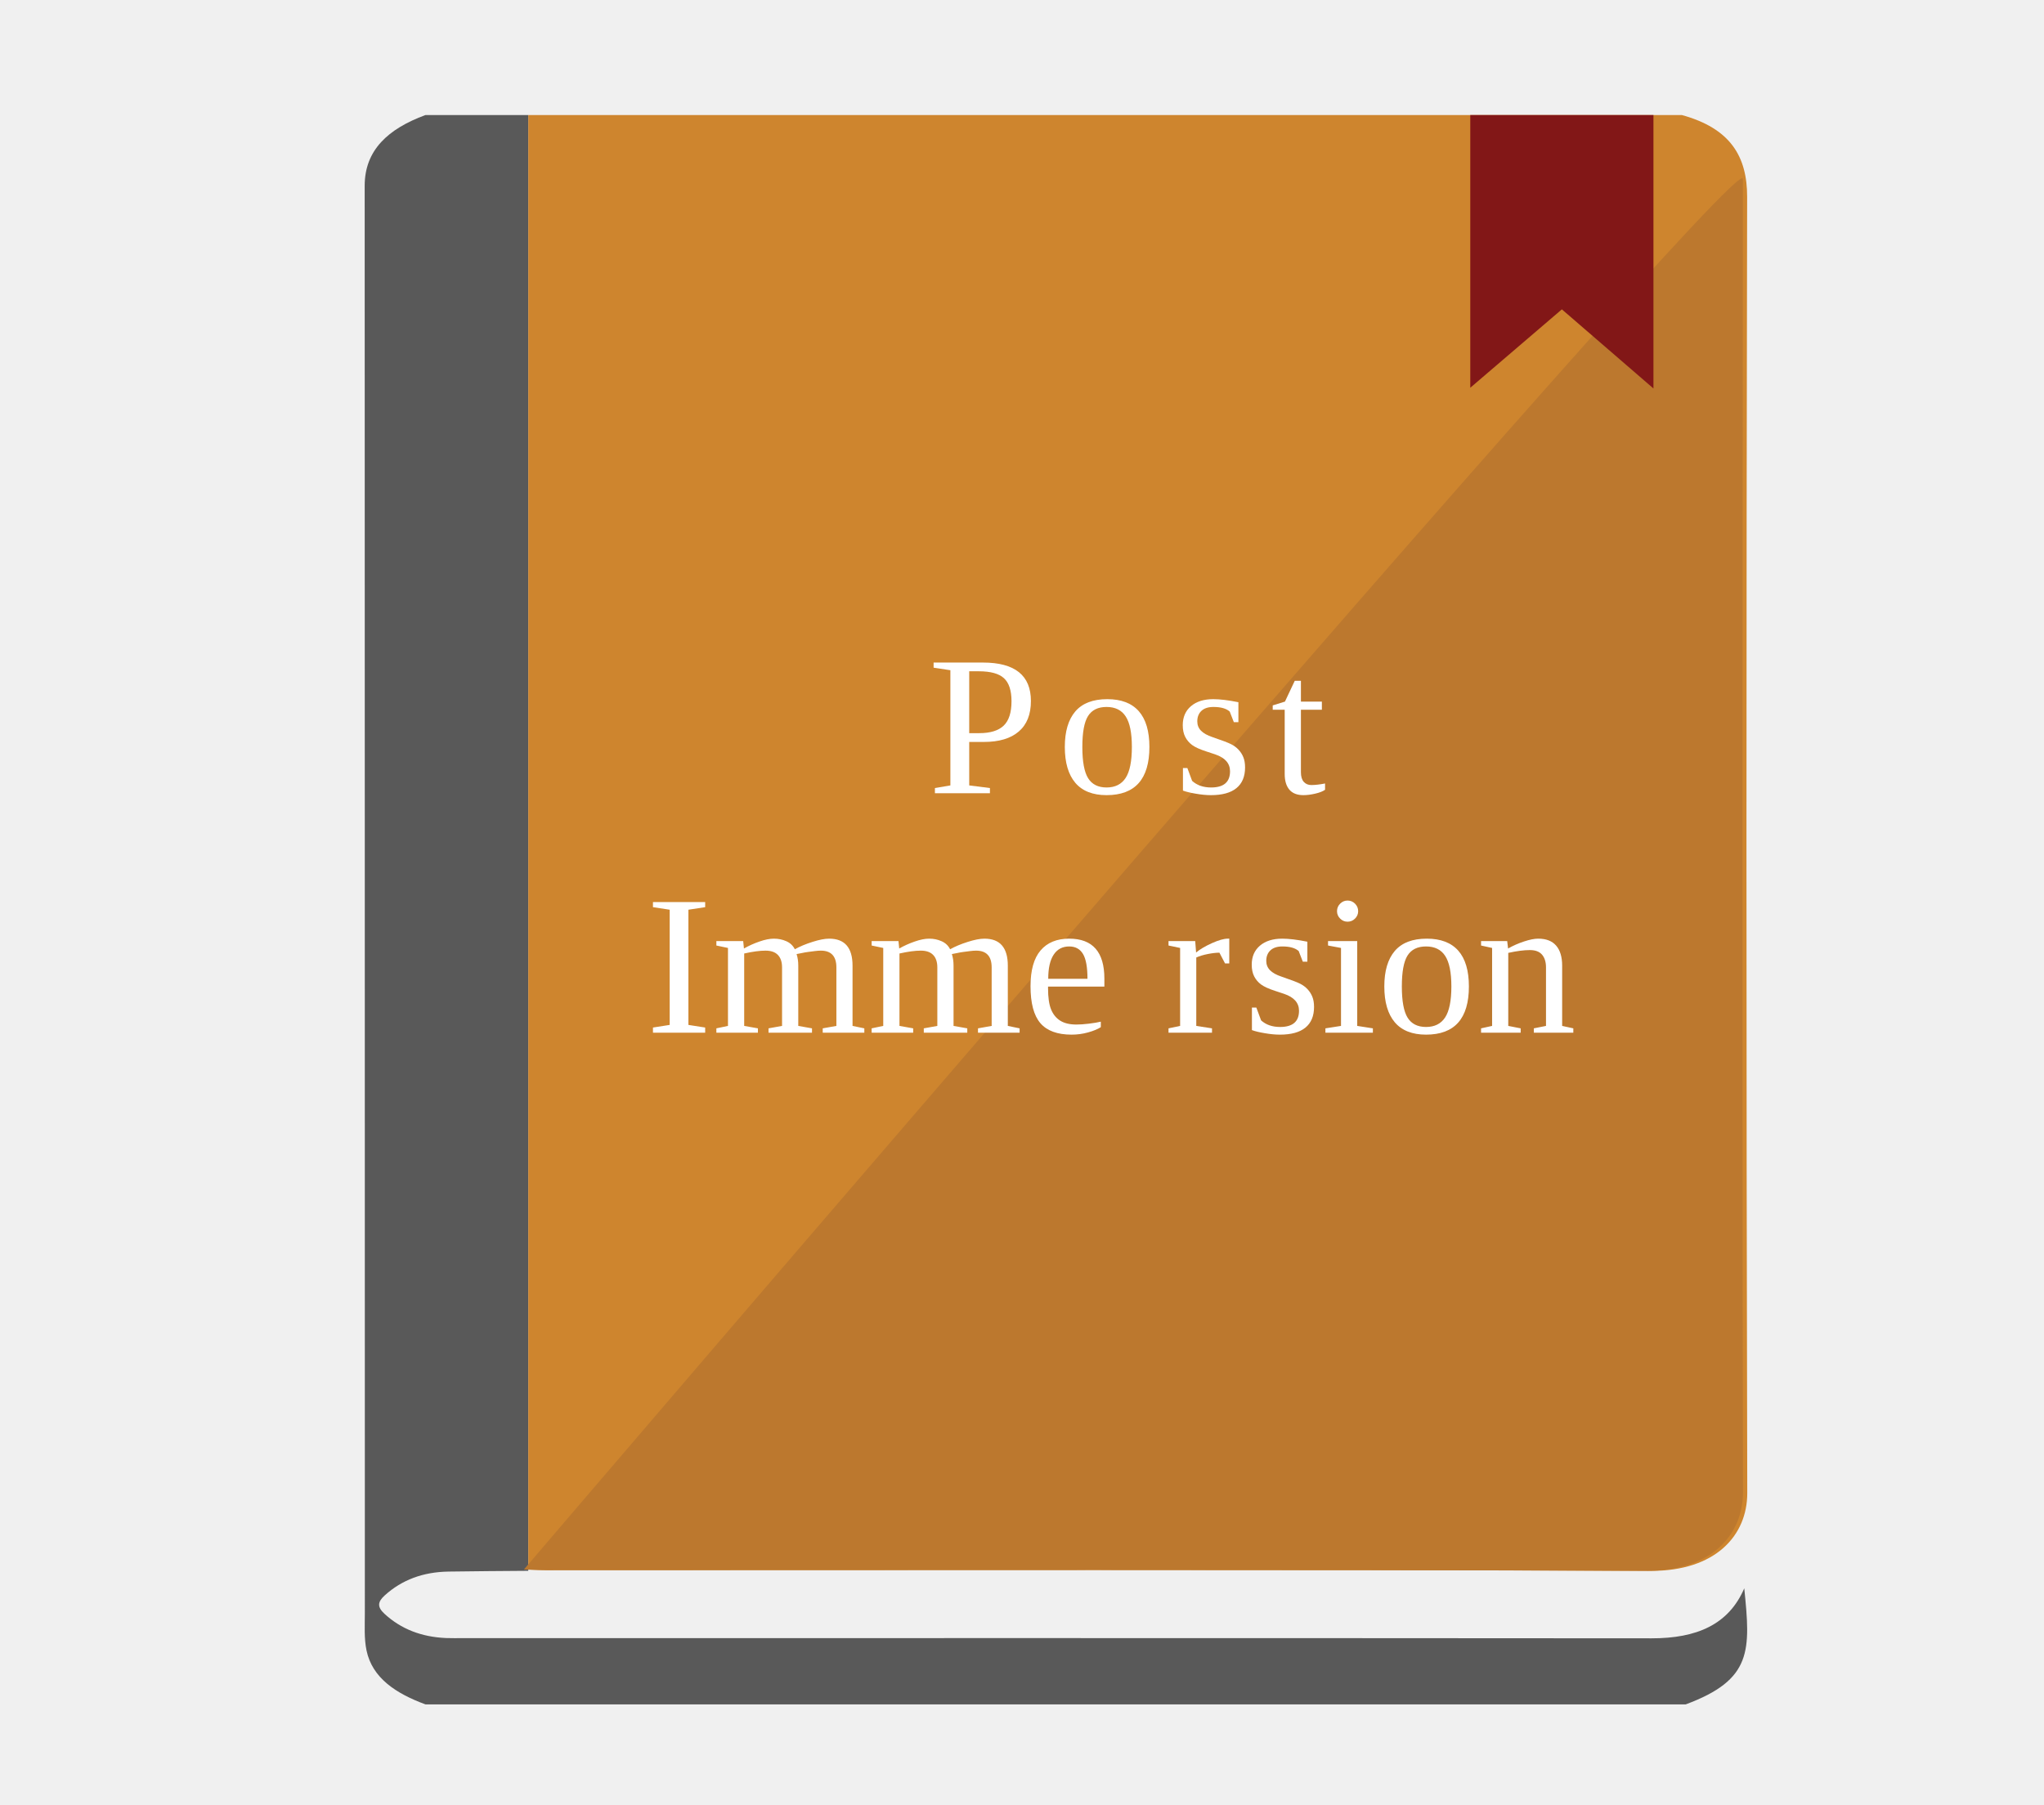
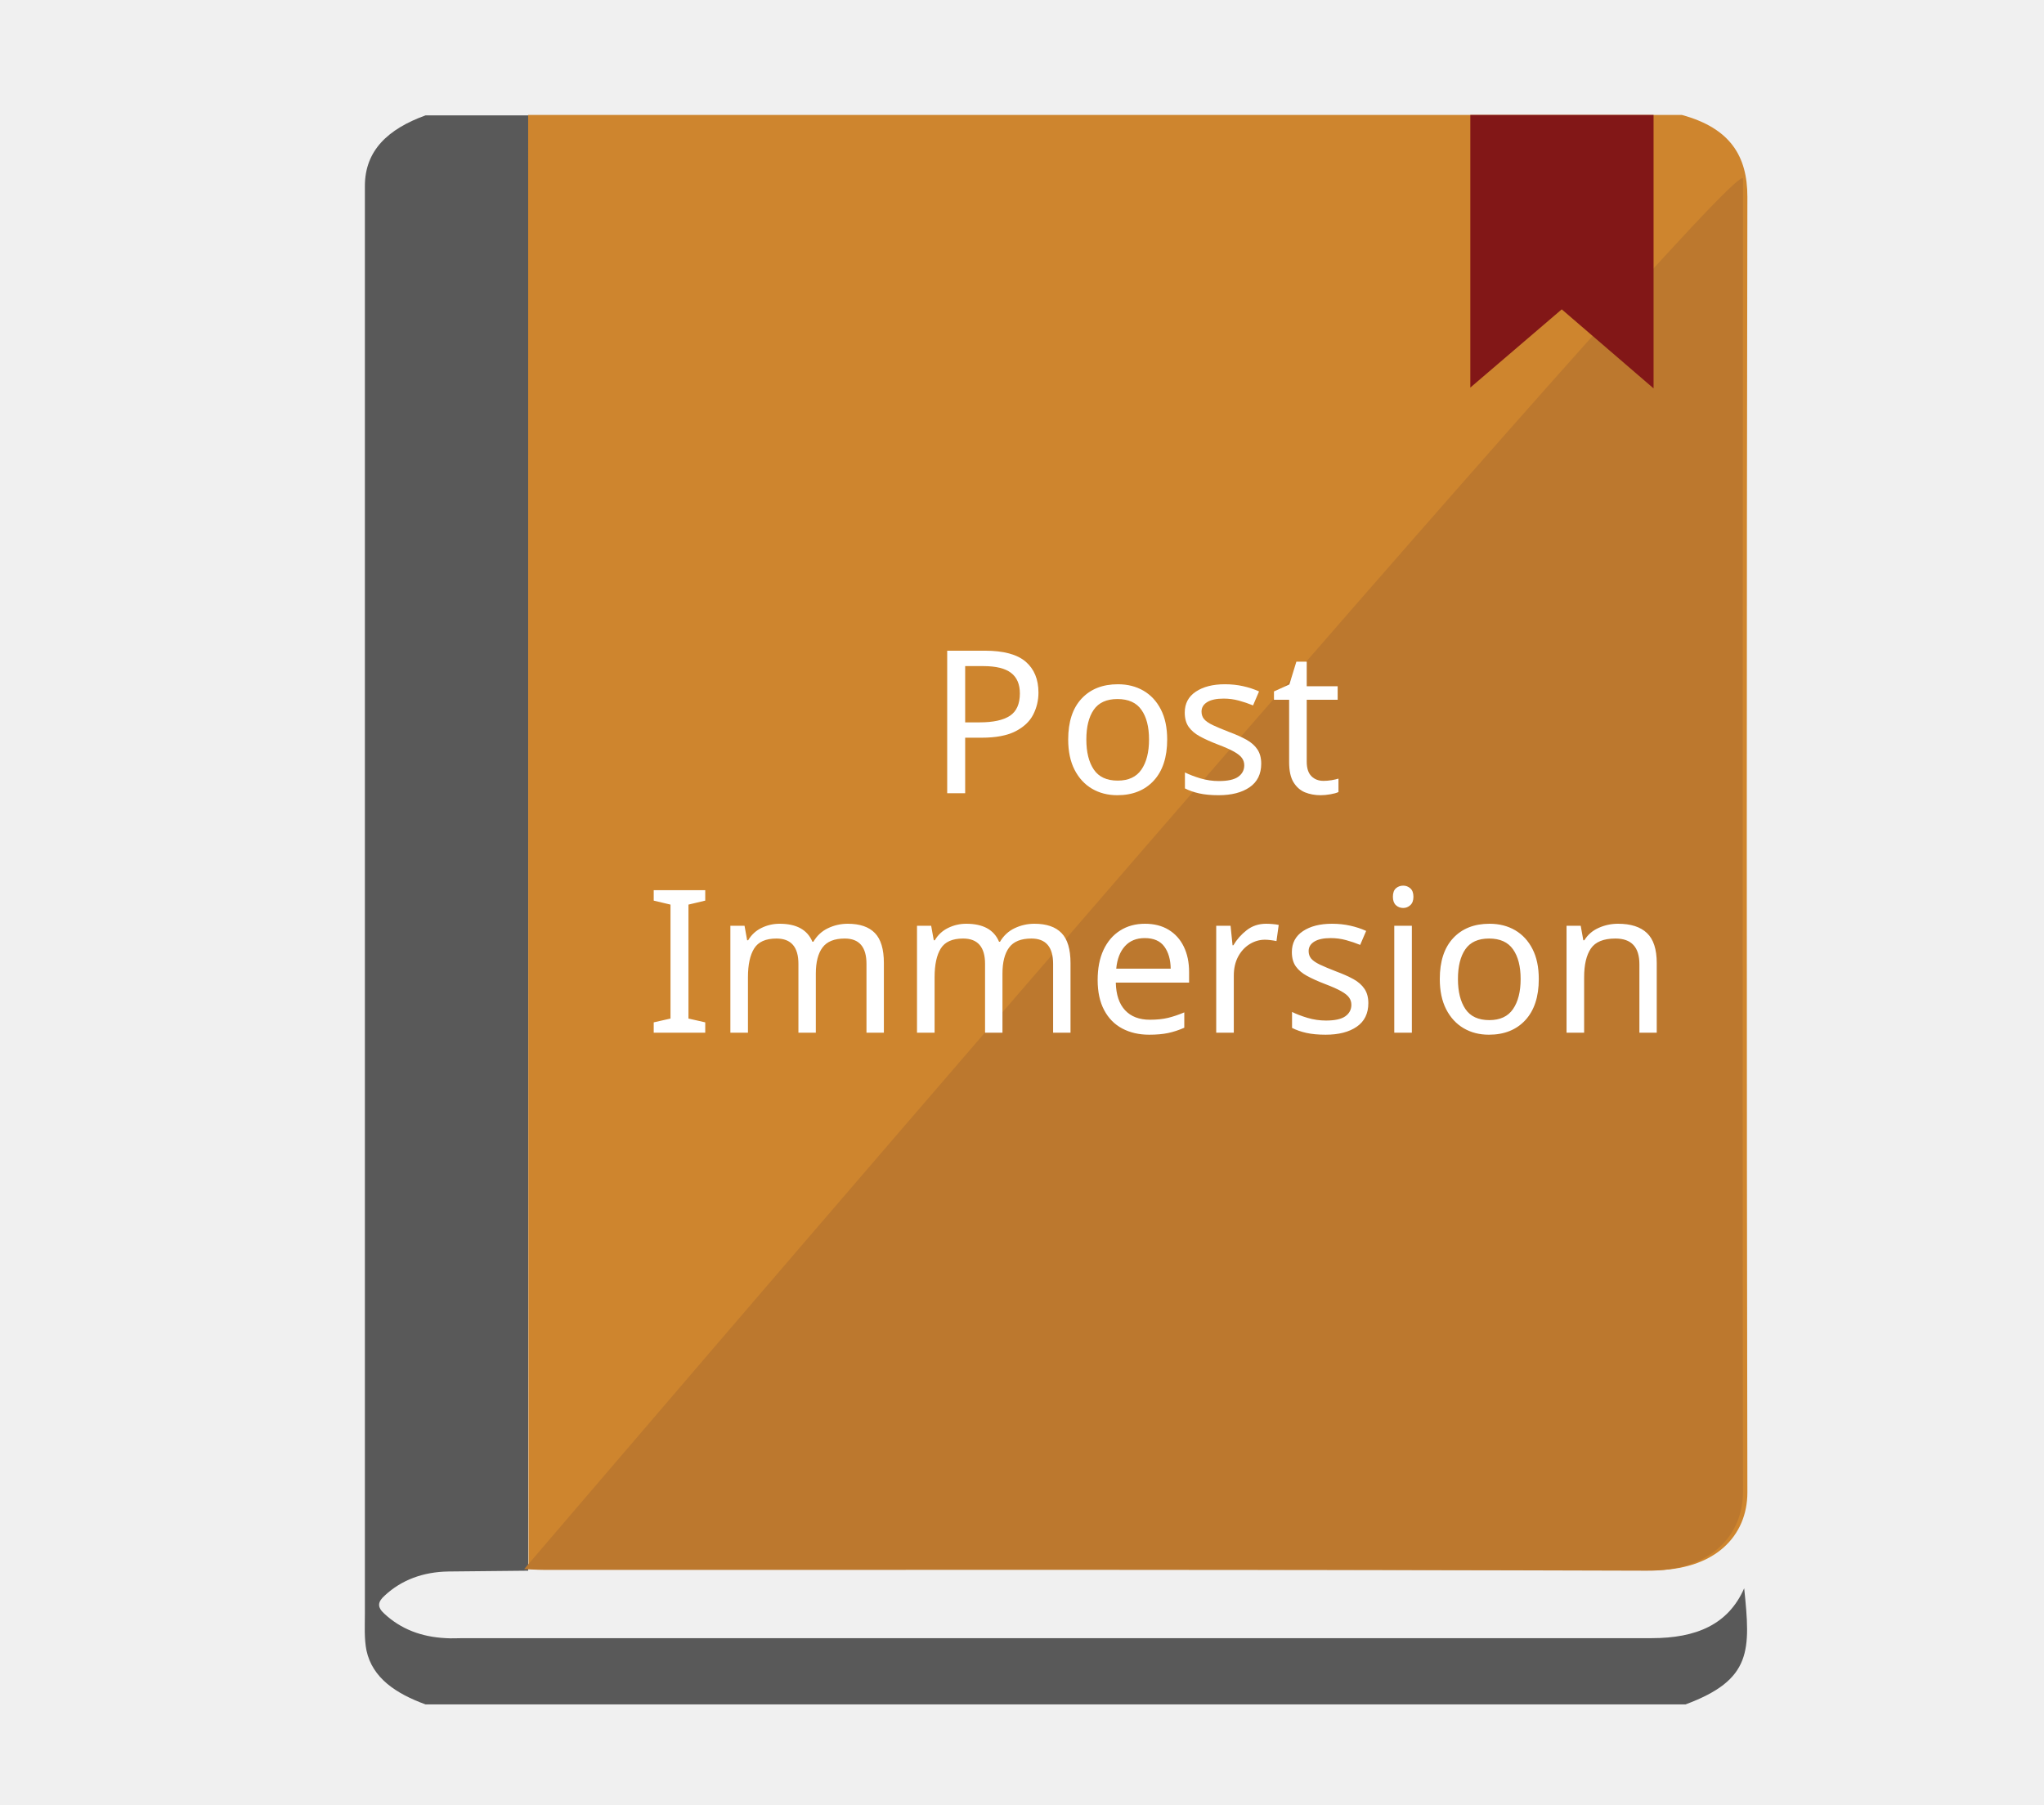
- <svg xmlns="http://www.w3.org/2000/svg" id="Layer_8" data-name="Layer 8" viewBox="0 0 512 452.12">
-   <defs>
-     <style>
-       .cls-1 {
-         fill: #fff;
-         font-size: 50px;
-       }
- 
-       .cls-2 {
-         fill: #bc782e;
-       }
- 
-       .cls-3 {
-         fill: #821717;
-       }
- 
-       .cls-4 {
-         letter-spacing: 0em;
-       }
- 
-       .cls-5 {
-         letter-spacing: 0em;
-       }
- 
-       .cls-6 {
-         fill: #ce852e;
-       }
- 
-       .cls-7 {
-         letter-spacing: -.02em;
-       }
- 
-       .cls-8 {
-         fill: #595959;
-       }
-     </style>
-   </defs>
+ <svg xmlns="http://www.w3.org/2000/svg" version="1.1" id="Layer_8" x="0px" y="0px" viewBox="0 0 512 452.1" style="enable-background:new 0 0 512 452.1;" xml:space="preserve">
+   <style type="text/css">
+ 	.st0{fill:#595959;}
+ 	.st1{fill:#CE852E;}
+ 	.st2{fill:#BC782E;}
+ 	.st3{fill:#FFFFFF;}
+ 	.st4{font-family:'ArialMT';}
+ 	.st5{font-size:50px;}
+ 	.st6{letter-spacing:-1;}
+ 	.st7{fill:#821717;}
+ </style>
  <g>
-     <path class="cls-8" d="M132.33,393.53c-6.66,.06-13.33,.08-19.99,.19-6.35,.1-11.66,2.07-15.95,5.95-1.8,1.63-1.96,2.89-.08,4.63,4.14,3.81,9.24,5.8,15.4,6.07,1.43,.06,2.86,.02,4.29,.02,99.25,0,198.49-.03,297.74,.05,11.22,0,19.25-3.39,23.18-12.53,1.58,15.62,2.05,22.87-14.66,29.08H106.57c-7.39-2.72-13.32-6.61-14.76-13.51-.63-3.03-.42-6.19-.42-9.3-.02-119.21,0-238.42-.04-357.64,0-8.92,5.85-14.27,15.22-17.72h25.75c0,121.57,0,243.14,0,364.72Z" />
-     <path class="cls-6" d="M132.33,28.82H421.29c12.11,3.33,16.37,10.31,16.35,20.53-.22,108.22-.24,216.43,.03,324.65,.03,10.77-8.05,19.6-24.12,19.54-92-.34-183.99-.16-275.99-.17-1.74,0-3.48-.11-5.23-.17,0-121.46,0-242.92,0-364.38Z" />
-     <path class="cls-2" d="M436.57,44.82c0,9.07-.24,219.27,.03,328.91,.03,10.91-8.05,19.86-24.13,19.8-92-.34-184-.17-276-.17-1.74,0-5.23-.17-5.23-.17,0,0,305.33-357.43,305.32-348.37Z" />
+     <path class="st0" d="M132.3,393.5c-6.7,0.1-13.3,0.1-20,0.2c-6.3,0.1-11.7,2.1-15.9,6c-1.8,1.6-2,2.9-0.1,4.6   c4.1,3.8,9.2,5.8,15.4,6.1c1.4,0.1,2.9,0,4.3,0c99.2,0,198.5,0,297.7,0c11.2,0,19.2-3.4,23.2-12.5c1.6,15.6,2,22.9-14.7,29.1H106.6   c-7.4-2.7-13.3-6.6-14.8-13.5c-0.6-3-0.4-6.2-0.4-9.3c0-119.2,0-238.4,0-357.6c0-8.9,5.8-14.3,15.2-17.7h25.8   C132.3,150.4,132.3,272,132.3,393.5L132.3,393.5z" />
+     <path class="st1" d="M132.3,28.8h289c12.1,3.3,16.4,10.3,16.4,20.5c-0.2,108.2-0.2,216.4,0,324.6c0,10.8-8,19.6-24.1,19.5   c-92-0.3-184-0.2-276-0.2c-1.7,0-3.5-0.1-5.2-0.2C132.3,271.7,132.3,150.3,132.3,28.8L132.3,28.8z" />
+     <path class="st2" d="M436.6,44.8c0,9.1-0.2,219.3,0,328.9c0,10.9-8,19.9-24.1,19.8c-92-0.3-184-0.2-276-0.2c-1.7,0-5.2-0.2-5.2-0.2   S436.6,35.8,436.6,44.8L436.6,44.8z" />
  </g>
-   <text class="cls-1" transform="translate(232.42 198.72)">
-     <tspan class="cls-7" x="0" y="0">P</tspan>
-     <tspan x="32.4" y="0">o</tspan>
-     <tspan class="cls-5" x="61.8" y="0">s</tspan>
-     <tspan x="85.9" y="0">t</tspan>
-     <tspan x="-70.67" y="60">Imme</tspan>
-     <tspan class="cls-4" x="59.28" y="60">r</tspan>
-     <tspan x="79.08" y="60">sion</tspan>
-   </text>
-   <polygon class="cls-3" points="368.29 28.82 368.29 97.14 391.23 77.5 414.17 97.32 414.17 28.82 368.29 28.82" />
+   <text transform="matrix(1 0 0 1 232.42 198.72)" class="st3 st4 st5 st6">P</text>
+   <text transform="matrix(1 0 0 1 264.82 198.72)" class="st3 st4 st5">o</text>
+   <text transform="matrix(1 0 0 1 294.22 198.72)" class="st3 st4 st5">s</text>
+   <text transform="matrix(1 0 0 1 318.32 198.72)" class="st3 st4 st5">t</text>
+   <text transform="matrix(1 0 0 1 161.75 258.72)" class="st3 st4 st5">Immersion</text>
+   <polygon class="st7" points="368.3,28.8 368.3,97.1 391.2,77.5 414.2,97.3 414.2,28.8 " />
</svg>
